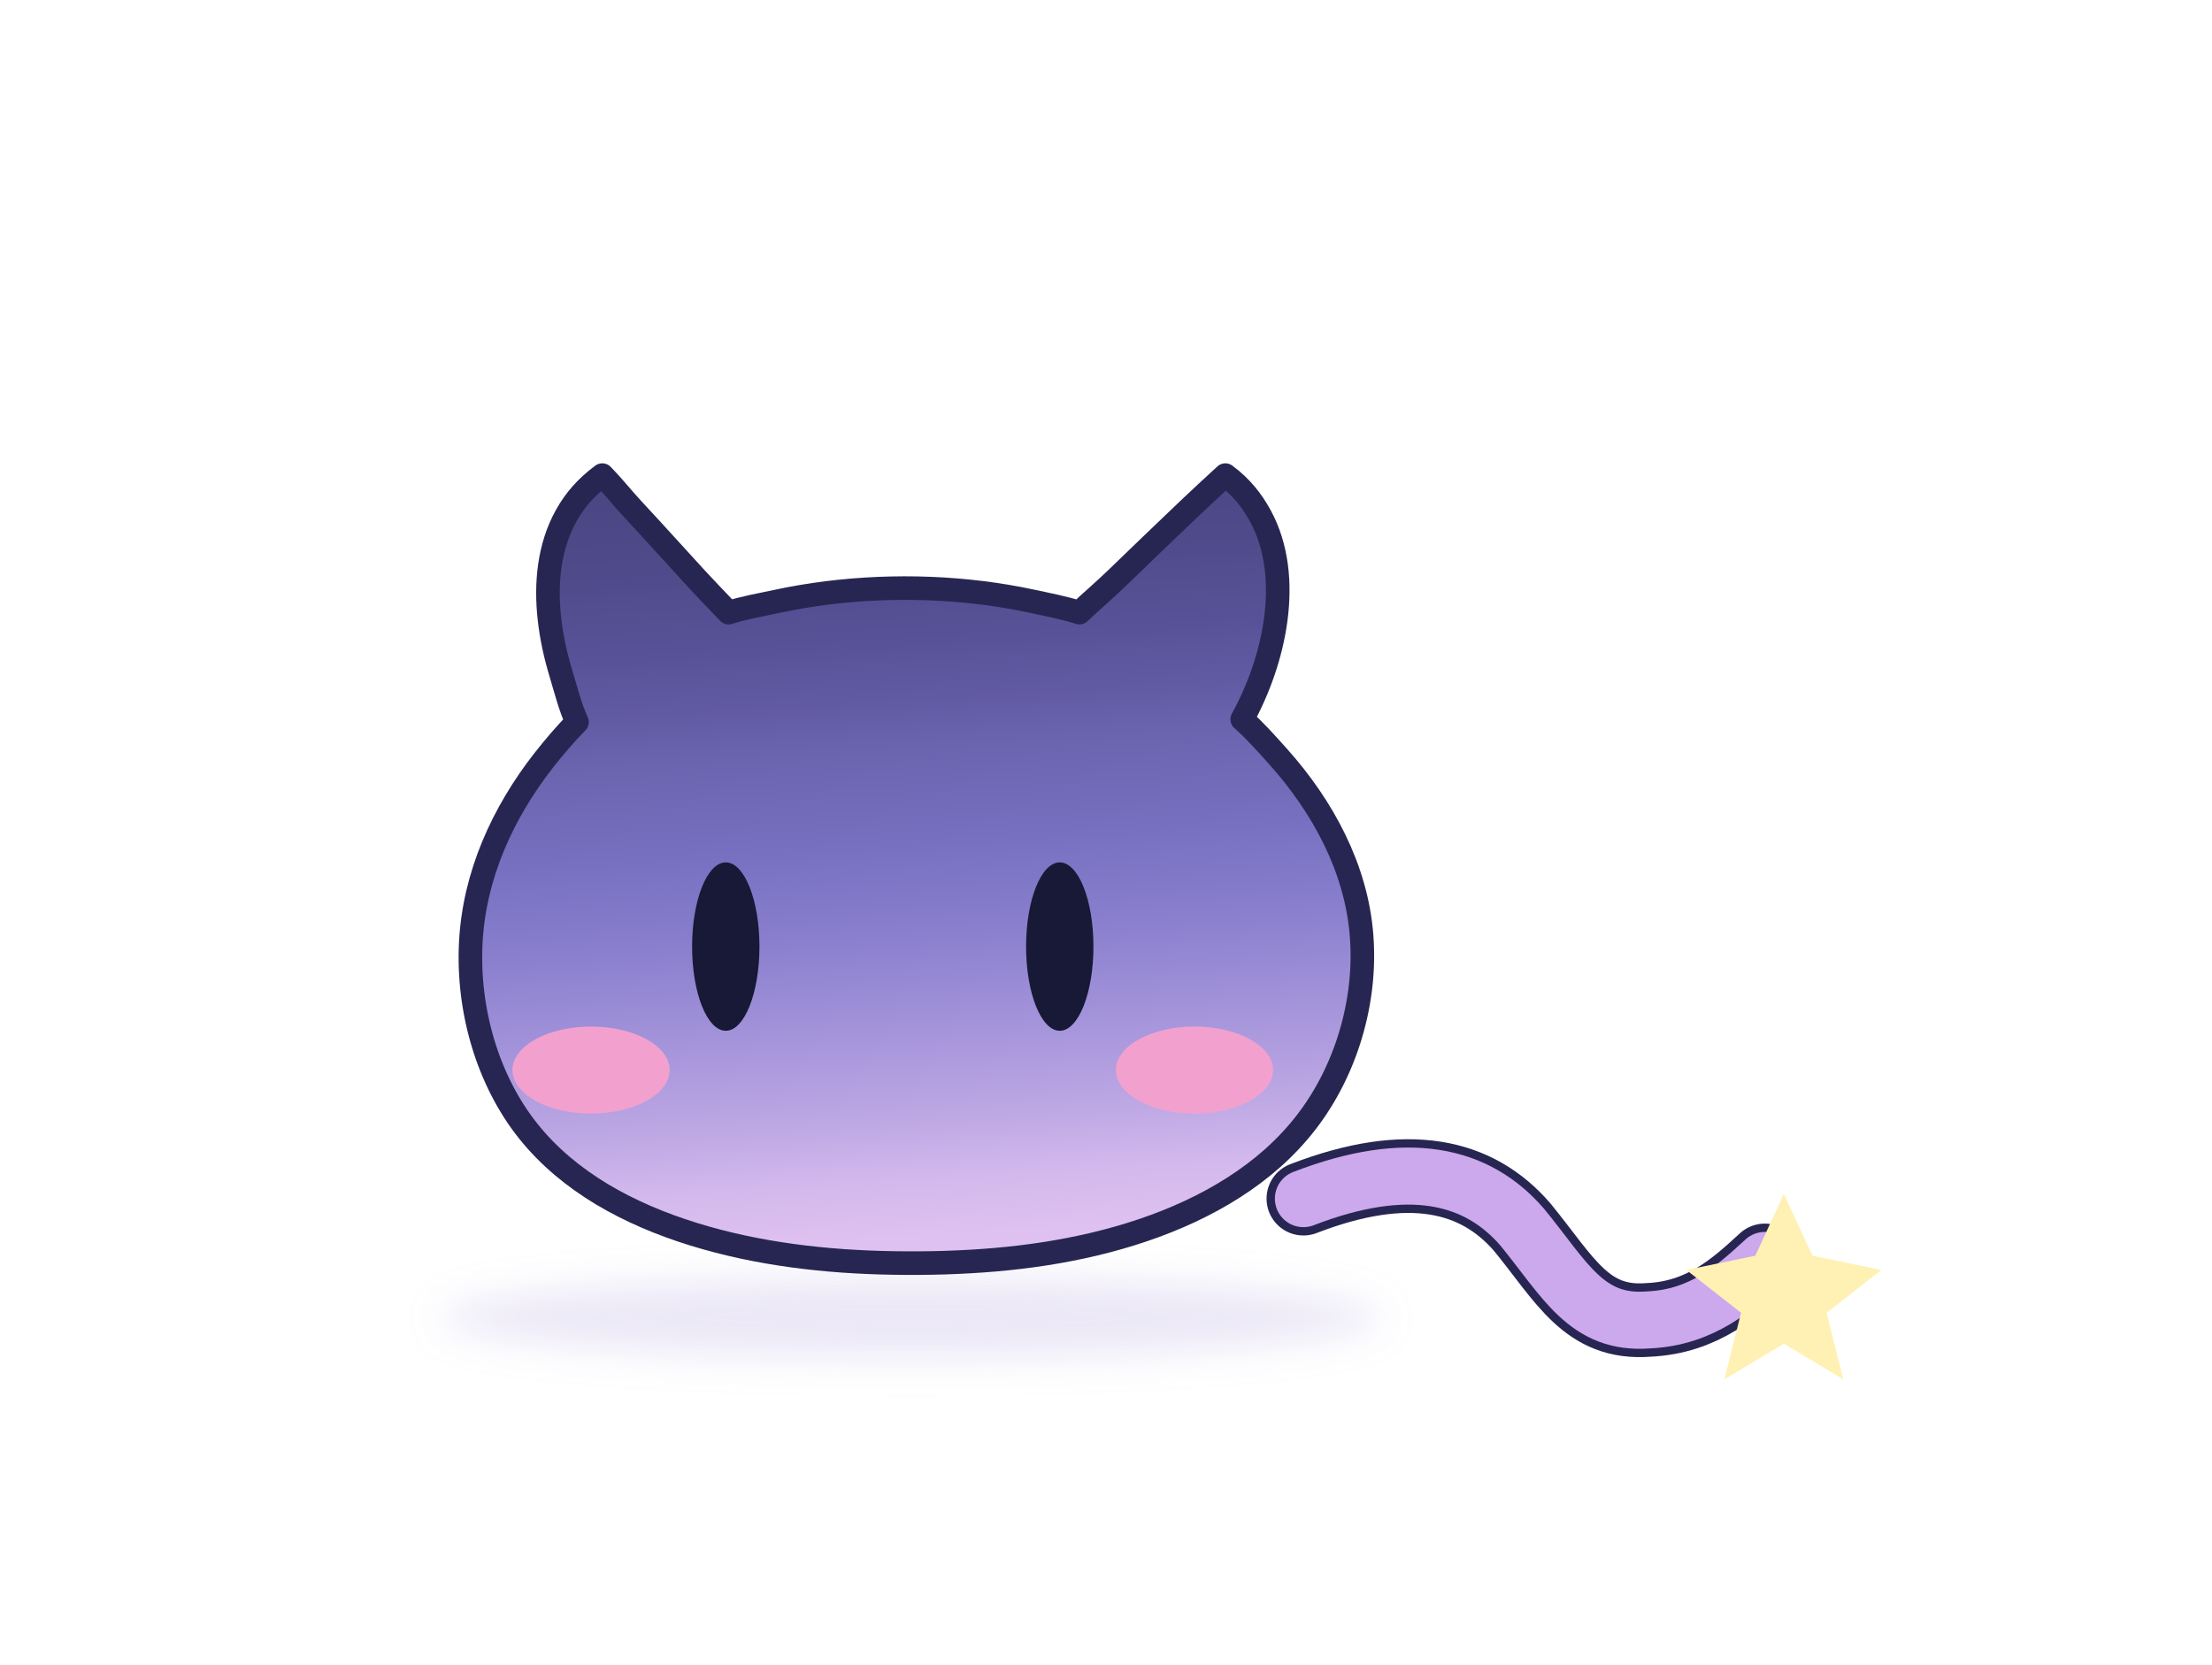
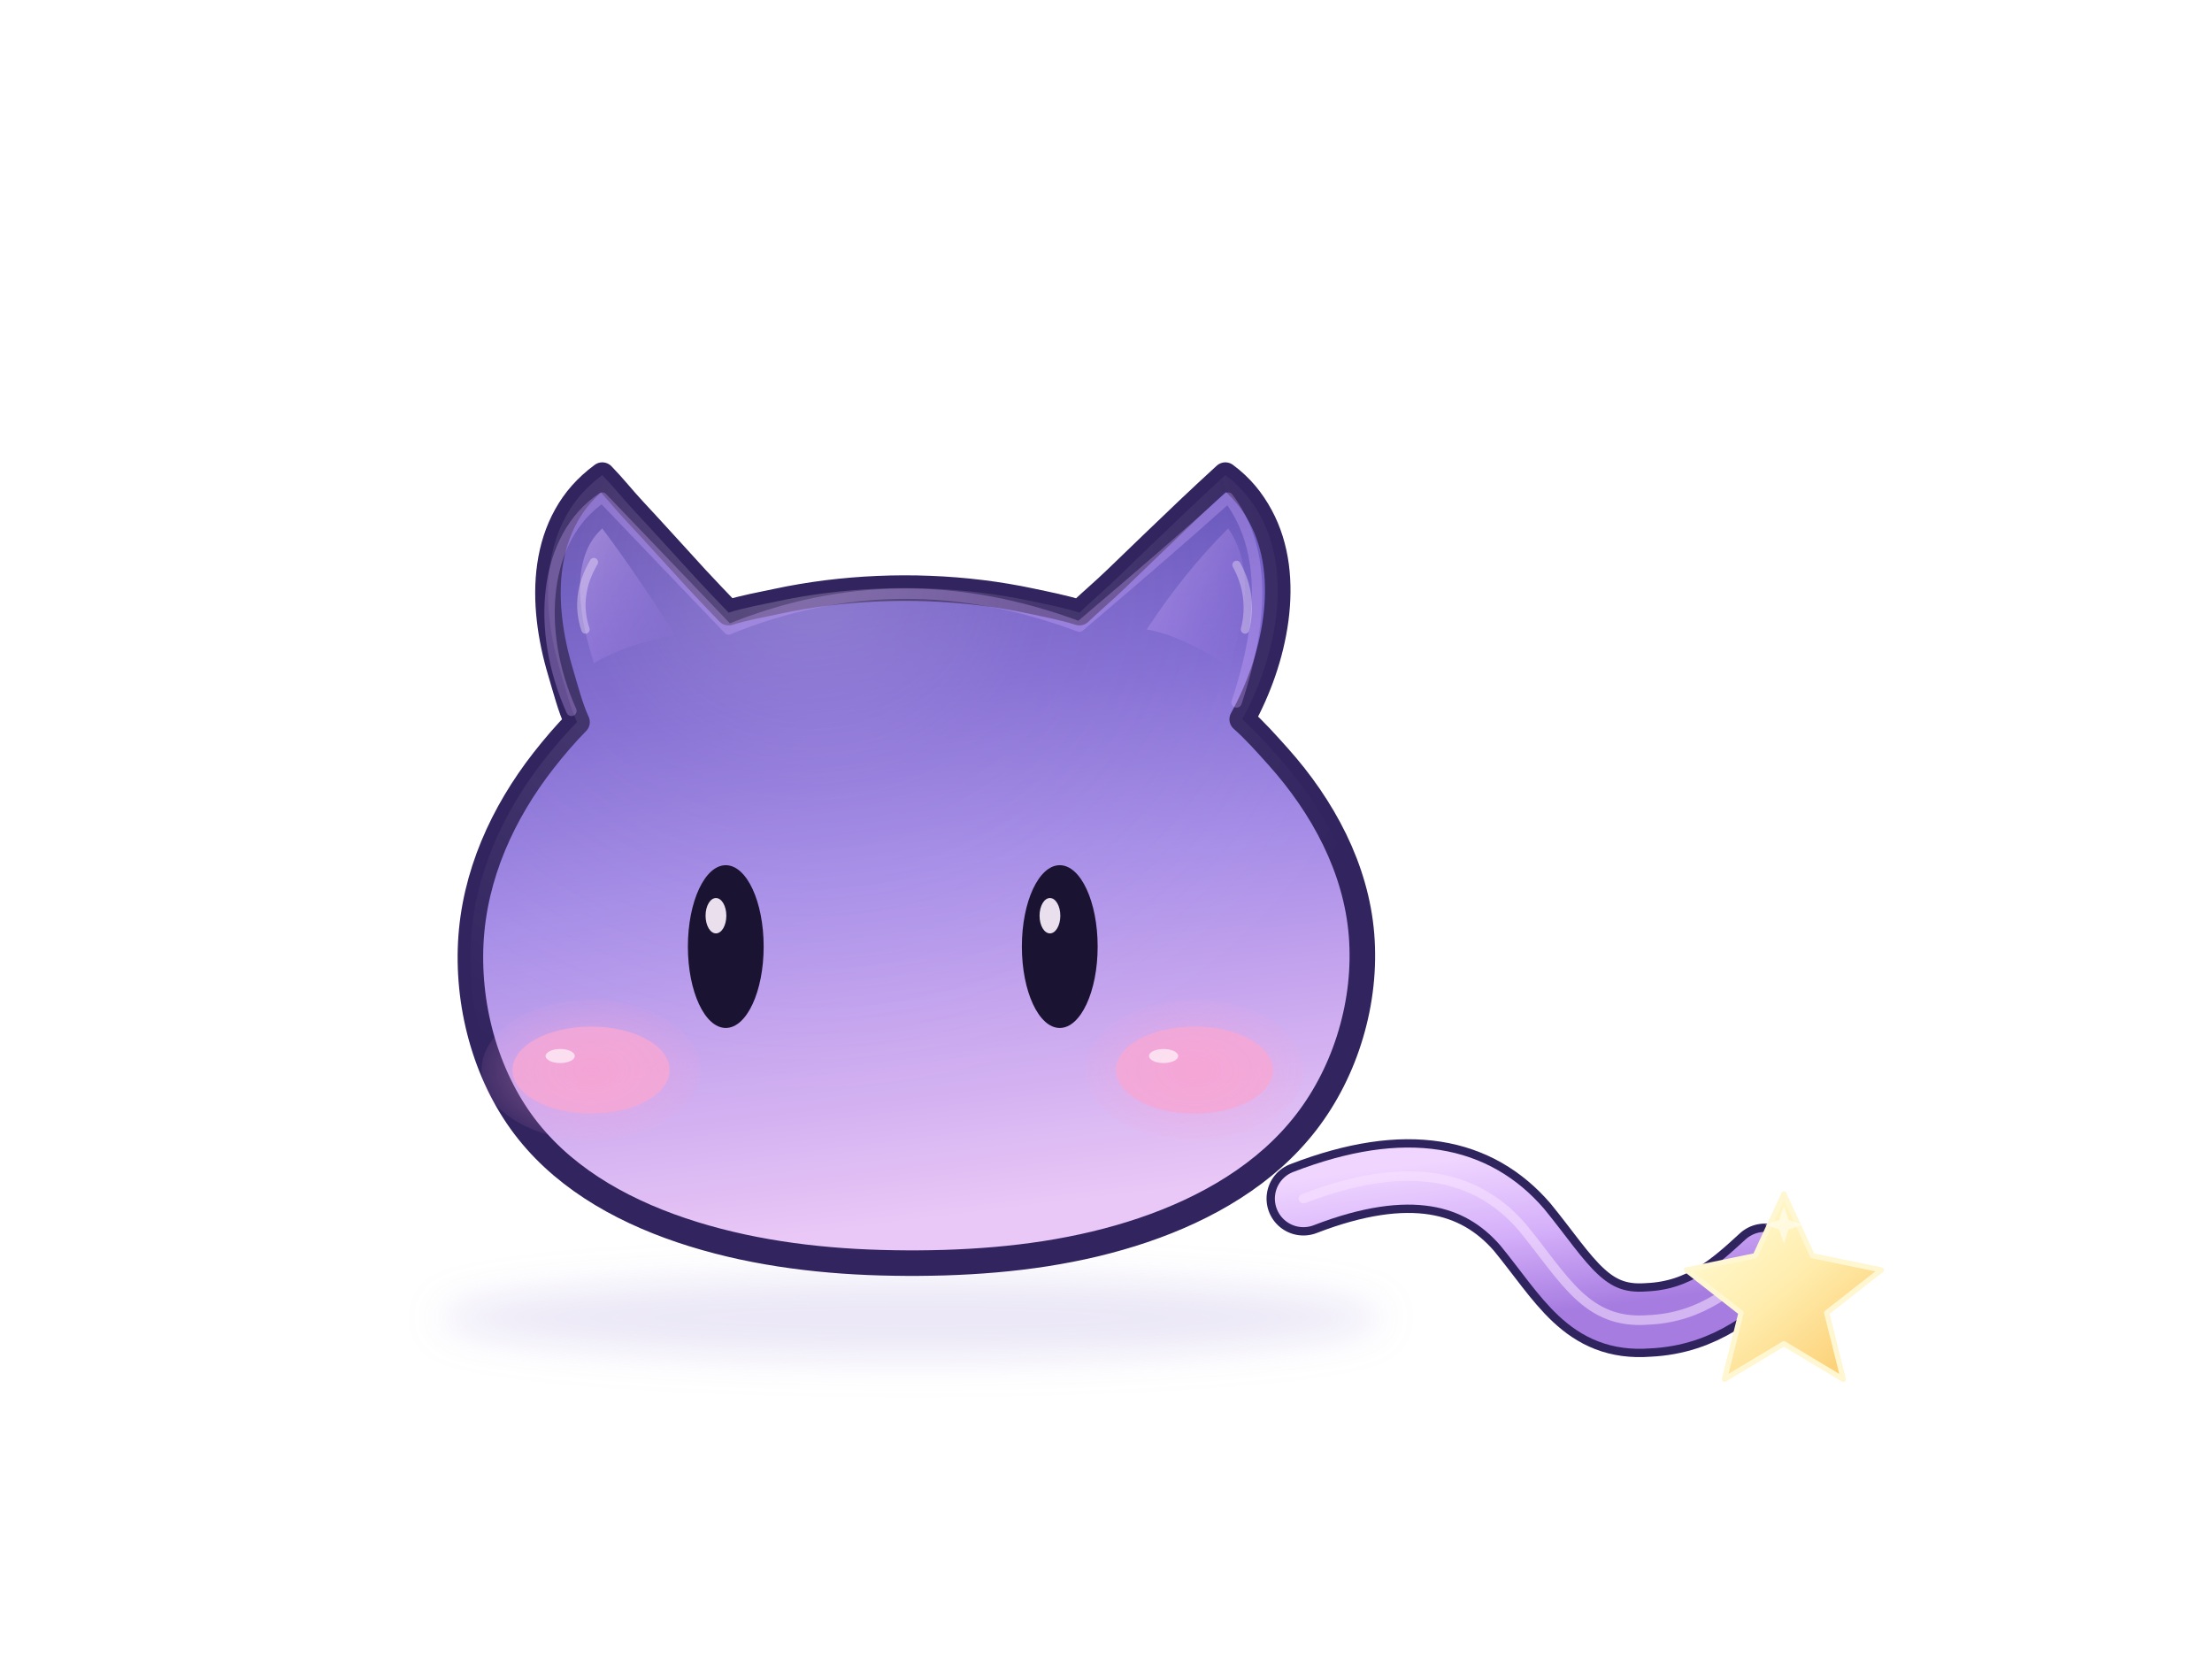
- <svg xmlns="http://www.w3.org/2000/svg" viewBox="0 0 930 700" width="930" height="700" role="img" aria-label="Wobbi 0.3 neutral">
+ <svg xmlns="http://www.w3.org/2000/svg" viewBox="0 0 930 700" width="930" height="700" role="img" aria-label="Lavender Wobbi 0.4 – neutral">
  <defs>
-     <linearGradient id="body" x1="0" y1="0" x2="0.07" y2="1">
-       <stop offset="0" stop-color="#494582" />
-       <stop offset=".15" stop-color="#504C8C" />
-       <stop offset=".245" stop-color="#585399" />
-       <stop offset=".32" stop-color="#625BA4" />
-       <stop offset=".39" stop-color="#6C65B0" />
-       <stop offset=".50" stop-color="#7770C0" />
-       <stop offset=".60" stop-color="#877DCC" />
-       <stop offset=".71" stop-color="#9E8FD8" />
-       <stop offset=".85" stop-color="#BEA8E4" />
-       <stop offset=".925" stop-color="#D2B8EC" />
-       <stop offset="1" stop-color="#DEC1F0" />
+     <linearGradient id="body" x1="0" y1="0" x2="0.14" y2="1">
+       <stop offset="0" stop-color="#5E4AA7" />
+       <stop offset=".16" stop-color="#6654BB" />
+       <stop offset=".34" stop-color="#7D67D0" />
+       <stop offset=".56" stop-color="#A38AE6" />
+       <stop offset=".77" stop-color="#C9A7EF" />
+       <stop offset="1" stop-color="#E9C7F6" />
    </linearGradient>
-     <linearGradient id="chain" x1="0" y1="0" x2="0.7" y2="1">
-       <stop offset="0" stop-color="#F1D9FF" />
-       <stop offset="0.55" stop-color="#C9A9F4" />
-       <stop offset="1" stop-color="#9E7BD8" />
+     <linearGradient id="chain" x1="0" y1="0" x2=".4" y2="1">
+       <stop offset="0" stop-color="#F0D6FF" />
+       <stop offset=".5" stop-color="#D5B0FA" />
+       <stop offset="1" stop-color="#A77CE1" />
    </linearGradient>
    <radialGradient id="charm" cx="30%" cy="23%" r="85%">
      <stop stop-color="#7774CA" />
      <stop offset="0.55" stop-color="#41458F" />
      <stop offset="1" stop-color="#29295C" />
    </radialGradient>
    <filter id="groundBlur" x="-25%" width="150%" y="-100%" height="300%">
      <feGaussianBlur stdDeviation="8" />
    </filter>
    <g id="ring">
      <path d="M -30 0 A 30 26 0 1 0 30 0 A 30 26 0 1 0 -30 0 Z M -16 0 A 16 12 0 1 1 16 0 A 16 12 0 1 1 -16 0 Z" fill="url(#chain)" fill-rule="evenodd" stroke="#393273" stroke-width="4.2" stroke-linejoin="round" />
      <path d="M -23 -14 Q -10 -25 9 -18" fill="none" stroke="#FAEAFF" stroke-width="4.5" opacity=".9" stroke-linecap="round" />
    </g>
+     <linearGradient id="ear-lilac" x1="0" y1="0" x2="1" y2="1">
+       <stop offset="0" stop-color="#E2C3FF" stop-opacity=".92" />
+       <stop offset=".53" stop-color="#AF8DEF" stop-opacity=".65" />
+       <stop offset="1" stop-color="#8D6CDA" stop-opacity=".12" />
+     </linearGradient>
+     <radialGradient id="body-sheen" cx="38%" cy="13%" r="69%">
+       <stop offset="0" stop-color="#FBEEFF" stop-opacity=".23" />
+       <stop offset=".38" stop-color="#F4E0FF" stop-opacity=".10" />
+       <stop offset="1" stop-color="#FFFFFF" stop-opacity="0" />
+     </radialGradient>
+     <radialGradient id="cheek-glow" cx="50%" cy="50%" r="60%">
+       <stop offset="0" stop-color="#FF9CCF" stop-opacity=".95" />
+       <stop offset=".45" stop-color="#F6A5D9" stop-opacity=".80" />
+       <stop offset="1" stop-color="#F6A5D9" stop-opacity="0" />
+     </radialGradient>
+     <linearGradient id="star-warm" x1="0" y1="0" x2=".9" y2="1">
+       <stop offset="0" stop-color="#FFFFDD" />
+       <stop offset=".52" stop-color="#FFEDAE" />
+       <stop offset="1" stop-color="#FBCB6D" />
+     </linearGradient>
  </defs>
  <ellipse id="ground-shadow" cx="383" cy="554" rx="198" ry="17" fill="#8B74CE" opacity=".17" filter="url(#groundBlur)" />
  <g id="tail" aria-label="Lavender Wobbi's soft lilac tail and golden star">
-     <path id="lavender-tail-outline" d="M 548 504 C 592 487 621 494 640 516 C 658 538 667 557 693 555 C 716 554 730 541 742 530" fill="none" stroke="#272652" stroke-width="31" stroke-linecap="round" stroke-linejoin="round" />
-     <path id="lavender-tail" d="M 548 504 C 592 487 621 494 640 516 C 658 538 667 557 693 555 C 716 554 730 541 742 530" fill="none" stroke="#CCA8ED" stroke-width="24" stroke-linecap="round" stroke-linejoin="round" />
-     <path id="star-charm" transform="translate(750 541)" d="M 0 -39 L 12 -13 L 41 -7 L 18 11 L 25 39 L 0 24 L -25 39 L -18 11 L -41 -7 L -12 -13 Z" fill="#FFF1B3" />
+     <path id="lavender-tail-outline" d="M 548 504 C 592 487 621 494 640 516 C 658 538 667 557 693 555 C 716 554 730 541 742 530" fill="none" stroke="#30245F" stroke-width="31" stroke-linecap="round" stroke-linejoin="round" />
+     <path id="lavender-tail" d="M 548 504 C 592 487 621 494 640 516 C 658 538 667 557 693 555 C 716 554 730 541 742 530" fill="none" stroke="url(#chain)" stroke-width="24" stroke-linecap="round" stroke-linejoin="round" />
+     <path id="tail-sheen" d="M 548 504 C 592 487 621 494 640 516 C 658 538 667 557 693 555 C 716 554 730 541 742 530" fill="none" stroke="#F8E4FF" stroke-width="4" stroke-linecap="round" opacity=".55" />
+     <path id="star-charm" transform="translate(750 541)" d="M 0 -39 L 12 -13 L 41 -7 L 18 11 L 25 39 L 0 24 L -25 39 L -18 11 L -41 -7 L -12 -13 Z" fill="url(#star-warm)" stroke="#FFF7D1" stroke-width="2.2" stroke-linejoin="round" />
+     <path d="M 748 513 l 2 -6 l 2 6 l 6 2 l -6 2 l -2 6 l -2 -6 l -6 -2 Z" fill="#FFFDF3" opacity=".62" />
  </g>
  <g id="blob" transform="translate(160 175) scale(1.18)">
-     <path id="round-body" d="M 79 21  C 73.25 25.26 69.21 29.94 66.15 35.45  C 63.08 40.97 61.23 46.98 60.33 53.21  C 59.42 59.45 59.46 65.92 60.19 72.35  C 60.91 78.79 62.32 85.19 64.15 91.28  C 65.97 97.38 67.60 103.77 70.00 109.00  C 65.91 113.12 61.73 118.05 58.10 122.68  C 54.47 127.32 51.11 132.20 48.09 137.28  C 45.06 142.36 42.39 147.65 40.12 153.11  C 37.86 158.57 36.02 164.20 34.66 169.97  C 33.31 175.73 32.45 181.64 32.14 187.64  C 31.84 193.63 32.06 199.69 32.79 205.70  C 33.52 211.70 34.77 217.65 36.50 223.41  C 38.23 229.17 40.46 234.75 43.15 240.01  C 45.84 245.28 49.00 250.23 52.61 254.75  C 56.22 259.27 60.26 263.38 64.66 267.12  C 69.06 270.85 73.81 274.21 78.82 277.23  C 83.84 280.24 89.13 282.91 94.60 285.28  C 100.07 287.64 105.72 289.70 111.47 291.48  C 117.23 293.26 123.07 294.77 128.96 296.04  C 134.84 297.30 140.78 298.33 146.75 299.14  C 152.72 299.96 158.73 300.56 164.76 300.99  C 170.78 301.41 176.82 301.66 182.87 301.75  C 188.91 301.85 194.96 301.81 200.99 301.63  C 207.02 301.44 213.04 301.10 219.04 300.58  C 225.03 300.06 230.99 299.35 236.92 298.43  C 242.84 297.50 248.72 296.36 254.55 294.97  C 260.37 293.57 266.15 291.93 271.83 290.00  C 277.51 288.07 283.08 285.86 288.46 283.34  C 293.84 280.82 299.04 278.00 303.97 274.84  C 308.91 271.68 313.57 268.19 317.90 264.34  C 322.22 260.49 326.20 256.27 329.76 251.67  C 333.32 247.07 336.45 242.08 339.12 236.79  C 341.79 231.51 344.00 225.95 345.69 220.22  C 347.39 214.50 348.59 208.61 349.24 202.67  C 349.89 196.74 349.99 190.76 349.52 184.85  C 349.04 178.94 347.96 173.12 346.33 167.45  C 344.71 161.77 342.55 156.23 339.95 150.88  C 337.35 145.53 334.30 140.35 330.91 135.40  C 327.51 130.45 323.77 125.72 319.77 121.26  C 315.76 116.79 311.43 111.90 307.00 108.00  C 309.77 103.03 312.44 97.07 314.49 91.10  C 316.54 85.13 318.11 78.80 318.96 72.40  C 319.81 66.00 319.93 59.54 319.10 53.29  C 318.26 47.05 316.46 41.03 313.46 35.52  C 310.46 30.00 306.65 25.20 301.00 21.00  C 296.63 24.99 292.28 29.04 287.95 33.14  C 283.63 37.24 279.31 41.37 275.01 45.52  C 270.70 49.67 266.40 53.83 262.09 57.98  C 257.79 62.13 253.33 65.90 249.00 70.00  C 243.51 68.24 237.63 67.13 231.82 65.88  C 226.00 64.64 220.05 63.64 214.02 62.90  C 207.99 62.16 201.88 61.67 195.74 61.43  C 189.60 61.19 183.43 61.20 177.29 61.46  C 171.15 61.72 165.04 62.23 159.01 62.98  C 152.98 63.74 147.03 64.74 141.22 65.99  C 135.40 67.23 129.48 68.27 124.00 70.00  C 120.15 65.96 116.24 61.94 112.49 57.86  C 108.74 53.77 105.02 49.68 101.29 45.58  C 97.57 41.49 93.83 37.41 90.04 33.34  C 86.25 29.27 82.92 25.01 79.00 21.00 Z" fill="url(#body)" stroke="#272652" stroke-width="8.4" stroke-linejoin="round" stroke-linecap="round" />
+     <path id="round-body" d="M 79 21  C 73.25 25.26 69.21 29.94 66.15 35.45  C 63.08 40.97 61.23 46.98 60.33 53.21  C 59.42 59.45 59.46 65.92 60.19 72.35  C 60.91 78.79 62.32 85.19 64.15 91.28  C 65.97 97.38 67.60 103.77 70.00 109.00  C 65.91 113.12 61.73 118.05 58.10 122.68  C 54.47 127.32 51.11 132.20 48.09 137.28  C 45.06 142.36 42.39 147.65 40.12 153.11  C 37.86 158.57 36.02 164.20 34.66 169.97  C 33.31 175.73 32.45 181.64 32.14 187.64  C 31.84 193.63 32.06 199.69 32.79 205.70  C 33.52 211.70 34.77 217.65 36.50 223.41  C 38.23 229.17 40.46 234.75 43.15 240.01  C 45.84 245.28 49.00 250.23 52.61 254.75  C 56.22 259.27 60.26 263.38 64.66 267.12  C 69.06 270.85 73.81 274.21 78.82 277.23  C 83.84 280.24 89.13 282.91 94.60 285.28  C 100.07 287.64 105.72 289.70 111.47 291.48  C 117.23 293.26 123.07 294.77 128.96 296.04  C 134.84 297.30 140.78 298.33 146.75 299.14  C 152.72 299.96 158.73 300.56 164.76 300.99  C 170.78 301.41 176.82 301.66 182.87 301.75  C 188.91 301.85 194.96 301.81 200.99 301.63  C 207.02 301.44 213.04 301.10 219.04 300.58  C 225.03 300.06 230.99 299.35 236.92 298.43  C 242.84 297.50 248.72 296.36 254.55 294.97  C 260.37 293.57 266.15 291.93 271.83 290.00  C 277.51 288.07 283.08 285.86 288.46 283.34  C 293.84 280.82 299.04 278.00 303.97 274.84  C 308.91 271.68 313.57 268.19 317.90 264.34  C 322.22 260.49 326.20 256.27 329.76 251.67  C 333.32 247.07 336.45 242.08 339.12 236.79  C 341.79 231.51 344.00 225.95 345.69 220.22  C 347.39 214.50 348.59 208.61 349.24 202.67  C 349.89 196.74 349.99 190.76 349.52 184.85  C 349.04 178.94 347.96 173.12 346.33 167.45  C 344.71 161.77 342.55 156.23 339.95 150.88  C 337.35 145.53 334.30 140.35 330.91 135.40  C 327.51 130.45 323.77 125.72 319.77 121.26  C 315.76 116.79 311.43 111.90 307.00 108.00  C 309.77 103.03 312.44 97.07 314.49 91.10  C 316.54 85.13 318.11 78.80 318.96 72.40  C 319.81 66.00 319.93 59.54 319.10 53.29  C 318.26 47.05 316.46 41.03 313.46 35.52  C 310.46 30.00 306.65 25.20 301.00 21.00  C 296.63 24.99 292.28 29.04 287.95 33.14  C 283.63 37.24 279.31 41.37 275.01 45.52  C 270.70 49.67 266.40 53.83 262.09 57.98  C 257.79 62.13 253.33 65.90 249.00 70.00  C 243.51 68.24 237.63 67.13 231.82 65.88  C 226.00 64.64 220.05 63.64 214.02 62.90  C 207.99 62.16 201.88 61.67 195.74 61.43  C 189.60 61.19 183.43 61.20 177.29 61.46  C 171.15 61.72 165.04 62.23 159.01 62.98  C 152.98 63.74 147.03 64.74 141.22 65.99  C 135.40 67.23 129.48 68.27 124.00 70.00  C 120.15 65.96 116.24 61.94 112.49 57.86  C 108.74 53.77 105.02 49.68 101.29 45.58  C 97.57 41.49 93.83 37.41 90.04 33.34  C 86.25 29.27 82.92 25.01 79.00 21.00 Z" fill="url(#body)" stroke="#32245F" stroke-width="9.1" stroke-linejoin="round" stroke-linecap="round" />
+     <path id="soft-forehead-sheen" d="M 79 21  C 73.25 25.26 69.21 29.94 66.15 35.45  C 63.08 40.97 61.23 46.98 60.33 53.21  C 59.42 59.45 59.46 65.92 60.19 72.35  C 60.91 78.79 62.32 85.19 64.15 91.28  C 65.97 97.38 67.60 103.77 70.00 109.00  C 65.91 113.12 61.73 118.05 58.10 122.68  C 54.47 127.32 51.11 132.20 48.09 137.28  C 45.06 142.36 42.39 147.65 40.12 153.11  C 37.86 158.57 36.02 164.20 34.66 169.97  C 33.31 175.73 32.45 181.64 32.14 187.64  C 31.84 193.63 32.06 199.69 32.79 205.70  C 33.52 211.70 34.77 217.65 36.50 223.41  C 38.23 229.17 40.46 234.75 43.15 240.01  C 45.84 245.28 49.00 250.23 52.61 254.75  C 56.22 259.27 60.26 263.38 64.66 267.12  C 69.06 270.85 73.81 274.21 78.82 277.23  C 83.84 280.24 89.13 282.91 94.60 285.28  C 100.07 287.64 105.72 289.70 111.47 291.48  C 117.23 293.26 123.07 294.77 128.96 296.04  C 134.84 297.30 140.78 298.33 146.75 299.14  C 152.72 299.96 158.73 300.56 164.76 300.99  C 170.78 301.41 176.82 301.66 182.87 301.75  C 188.91 301.85 194.96 301.81 200.99 301.63  C 207.02 301.44 213.04 301.10 219.04 300.58  C 225.03 300.06 230.99 299.35 236.92 298.43  C 242.84 297.50 248.72 296.36 254.55 294.97  C 260.37 293.57 266.15 291.93 271.83 290.00  C 277.51 288.07 283.08 285.86 288.46 283.34  C 293.84 280.82 299.04 278.00 303.97 274.84  C 308.91 271.68 313.57 268.19 317.90 264.34  C 322.22 260.49 326.20 256.27 329.76 251.67  C 333.32 247.07 336.45 242.08 339.12 236.79  C 341.79 231.51 344.00 225.95 345.69 220.22  C 347.39 214.50 348.59 208.61 349.24 202.67  C 349.89 196.74 349.99 190.76 349.52 184.85  C 349.04 178.94 347.96 173.12 346.33 167.45  C 344.71 161.77 342.55 156.23 339.95 150.88  C 337.35 145.53 334.30 140.35 330.91 135.40  C 327.51 130.45 323.77 125.72 319.77 121.26  C 315.76 116.79 311.43 111.90 307.00 108.00  C 309.77 103.03 312.44 97.07 314.49 91.10  C 316.54 85.13 318.11 78.80 318.96 72.40  C 319.81 66.00 319.93 59.54 319.10 53.29  C 318.26 47.05 316.46 41.03 313.46 35.52  C 310.46 30.00 306.65 25.20 301.00 21.00  C 296.63 24.99 292.28 29.04 287.95 33.14  C 283.63 37.24 279.31 41.37 275.01 45.52  C 270.70 49.67 266.40 53.83 262.09 57.98  C 257.79 62.13 253.33 65.90 249.00 70.00  C 243.51 68.24 237.63 67.13 231.82 65.88  C 226.00 64.64 220.05 63.64 214.02 62.90  C 207.99 62.16 201.88 61.67 195.74 61.43  C 189.60 61.19 183.43 61.20 177.29 61.46  C 171.15 61.72 165.04 62.23 159.01 62.98  C 152.98 63.74 147.03 64.74 141.22 65.99  C 135.40 67.23 129.48 68.27 124.00 70.00  C 120.15 65.96 116.24 61.94 112.49 57.86  C 108.74 53.77 105.02 49.68 101.29 45.58  C 97.57 41.49 93.83 37.41 90.04 33.34  C 86.25 29.27 82.92 25.01 79.00 21.00 Z" fill="url(#body-sheen)" stroke="none" pointer-events="none" />
+     <path id="left-ear-glow" d="M 79 40 C 69 49 69 66 76 88 Q 88 81 105 78 Q 91 56 79 40 Z" fill="url(#ear-lilac)" opacity=".47" />
+     <path id="right-ear-glow" d="M 302 40 C 311 53 309 71 302 89 Q 285 78 273 76 Q 286 56 302 40 Z" fill="url(#ear-lilac)" opacity=".47" />
+     <path id="upper-rim" d="M 68 105 C 55 76 58 43 79 29 Q 101 52 124 76 Q 185 51 249 75 Q 282 47 302 29 Q 321 54 305 102" fill="none" stroke="#D1A9FF" stroke-width="3.7" stroke-linecap="round" stroke-linejoin="round" opacity=".32" />
+     <path d="M 76 52 Q 69 64 73 76" fill="none" stroke="#FFF1FF" stroke-width="3" stroke-linecap="round" opacity=".36" />
+     <path d="M 305 53 Q 311 64 308 76" fill="none" stroke="#FFF1FF" stroke-width="3" stroke-linecap="round" opacity=".35" />
    <g id="face">
-       <ellipse id="eye-left" cx="123" cy="189" rx="12" ry="30" fill="#171936" />
-       <ellipse id="eye-right" cx="242" cy="189" rx="12" ry="30" fill="#171936" />
-       <ellipse id="blush-left" cx="75" cy="233" rx="28" ry="15.5" fill="#F2A1CE" />
-       <ellipse id="blush-right" cx="290" cy="233" rx="28" ry="15.5" fill="#F2A1CE" />
+       <ellipse id="eye-left" cx="123" cy="189" rx="13.5" ry="29" fill="#1A1432" />
+       <ellipse id="eye-glint-left" cx="119.5" cy="178.0" rx="3.7" ry="6.3" fill="#FFF4FF" opacity=".91" />
+       <ellipse id="eye-right" cx="242" cy="189" rx="13.5" ry="29" fill="#1A1432" />
+       <ellipse id="eye-glint-right" cx="238.5" cy="178.0" rx="3.7" ry="6.3" fill="#FFF4FF" opacity=".91" />
+       <ellipse id="blush-left" cx="75" cy="233" rx="28" ry="15.5" fill="#F5A8D4" opacity=".84" />
+       <ellipse id="cheek-softlight-left" cx="75.0" cy="233.0" rx="39" ry="25" fill="url(#cheek-glow)" opacity=".35" />
+       <ellipse cx="64.0" cy="228.0" rx="5.2" ry="2.5" fill="#FFF5FA" opacity=".72" />
+       <ellipse id="blush-right" cx="290" cy="233" rx="28" ry="15.5" fill="#F5A8D4" opacity=".84" />
+       <ellipse id="cheek-softlight-right" cx="290.0" cy="233.0" rx="39" ry="25" fill="url(#cheek-glow)" opacity=".35" />
+       <ellipse cx="279.0" cy="228.0" rx="5.2" ry="2.5" fill="#FFF5FA" opacity=".72" />
    </g>
  </g>
  <g id="sleep-zzz" visibility="hidden" fill="#8271D1" font-family="system-ui, sans-serif" font-weight="700">
    <text x="558" y="242" font-size="21">z</text>
    <text x="579" y="217" font-size="27">z</text>
    <text x="604" y="185" font-size="34">Z</text>
  </g>
</svg>
